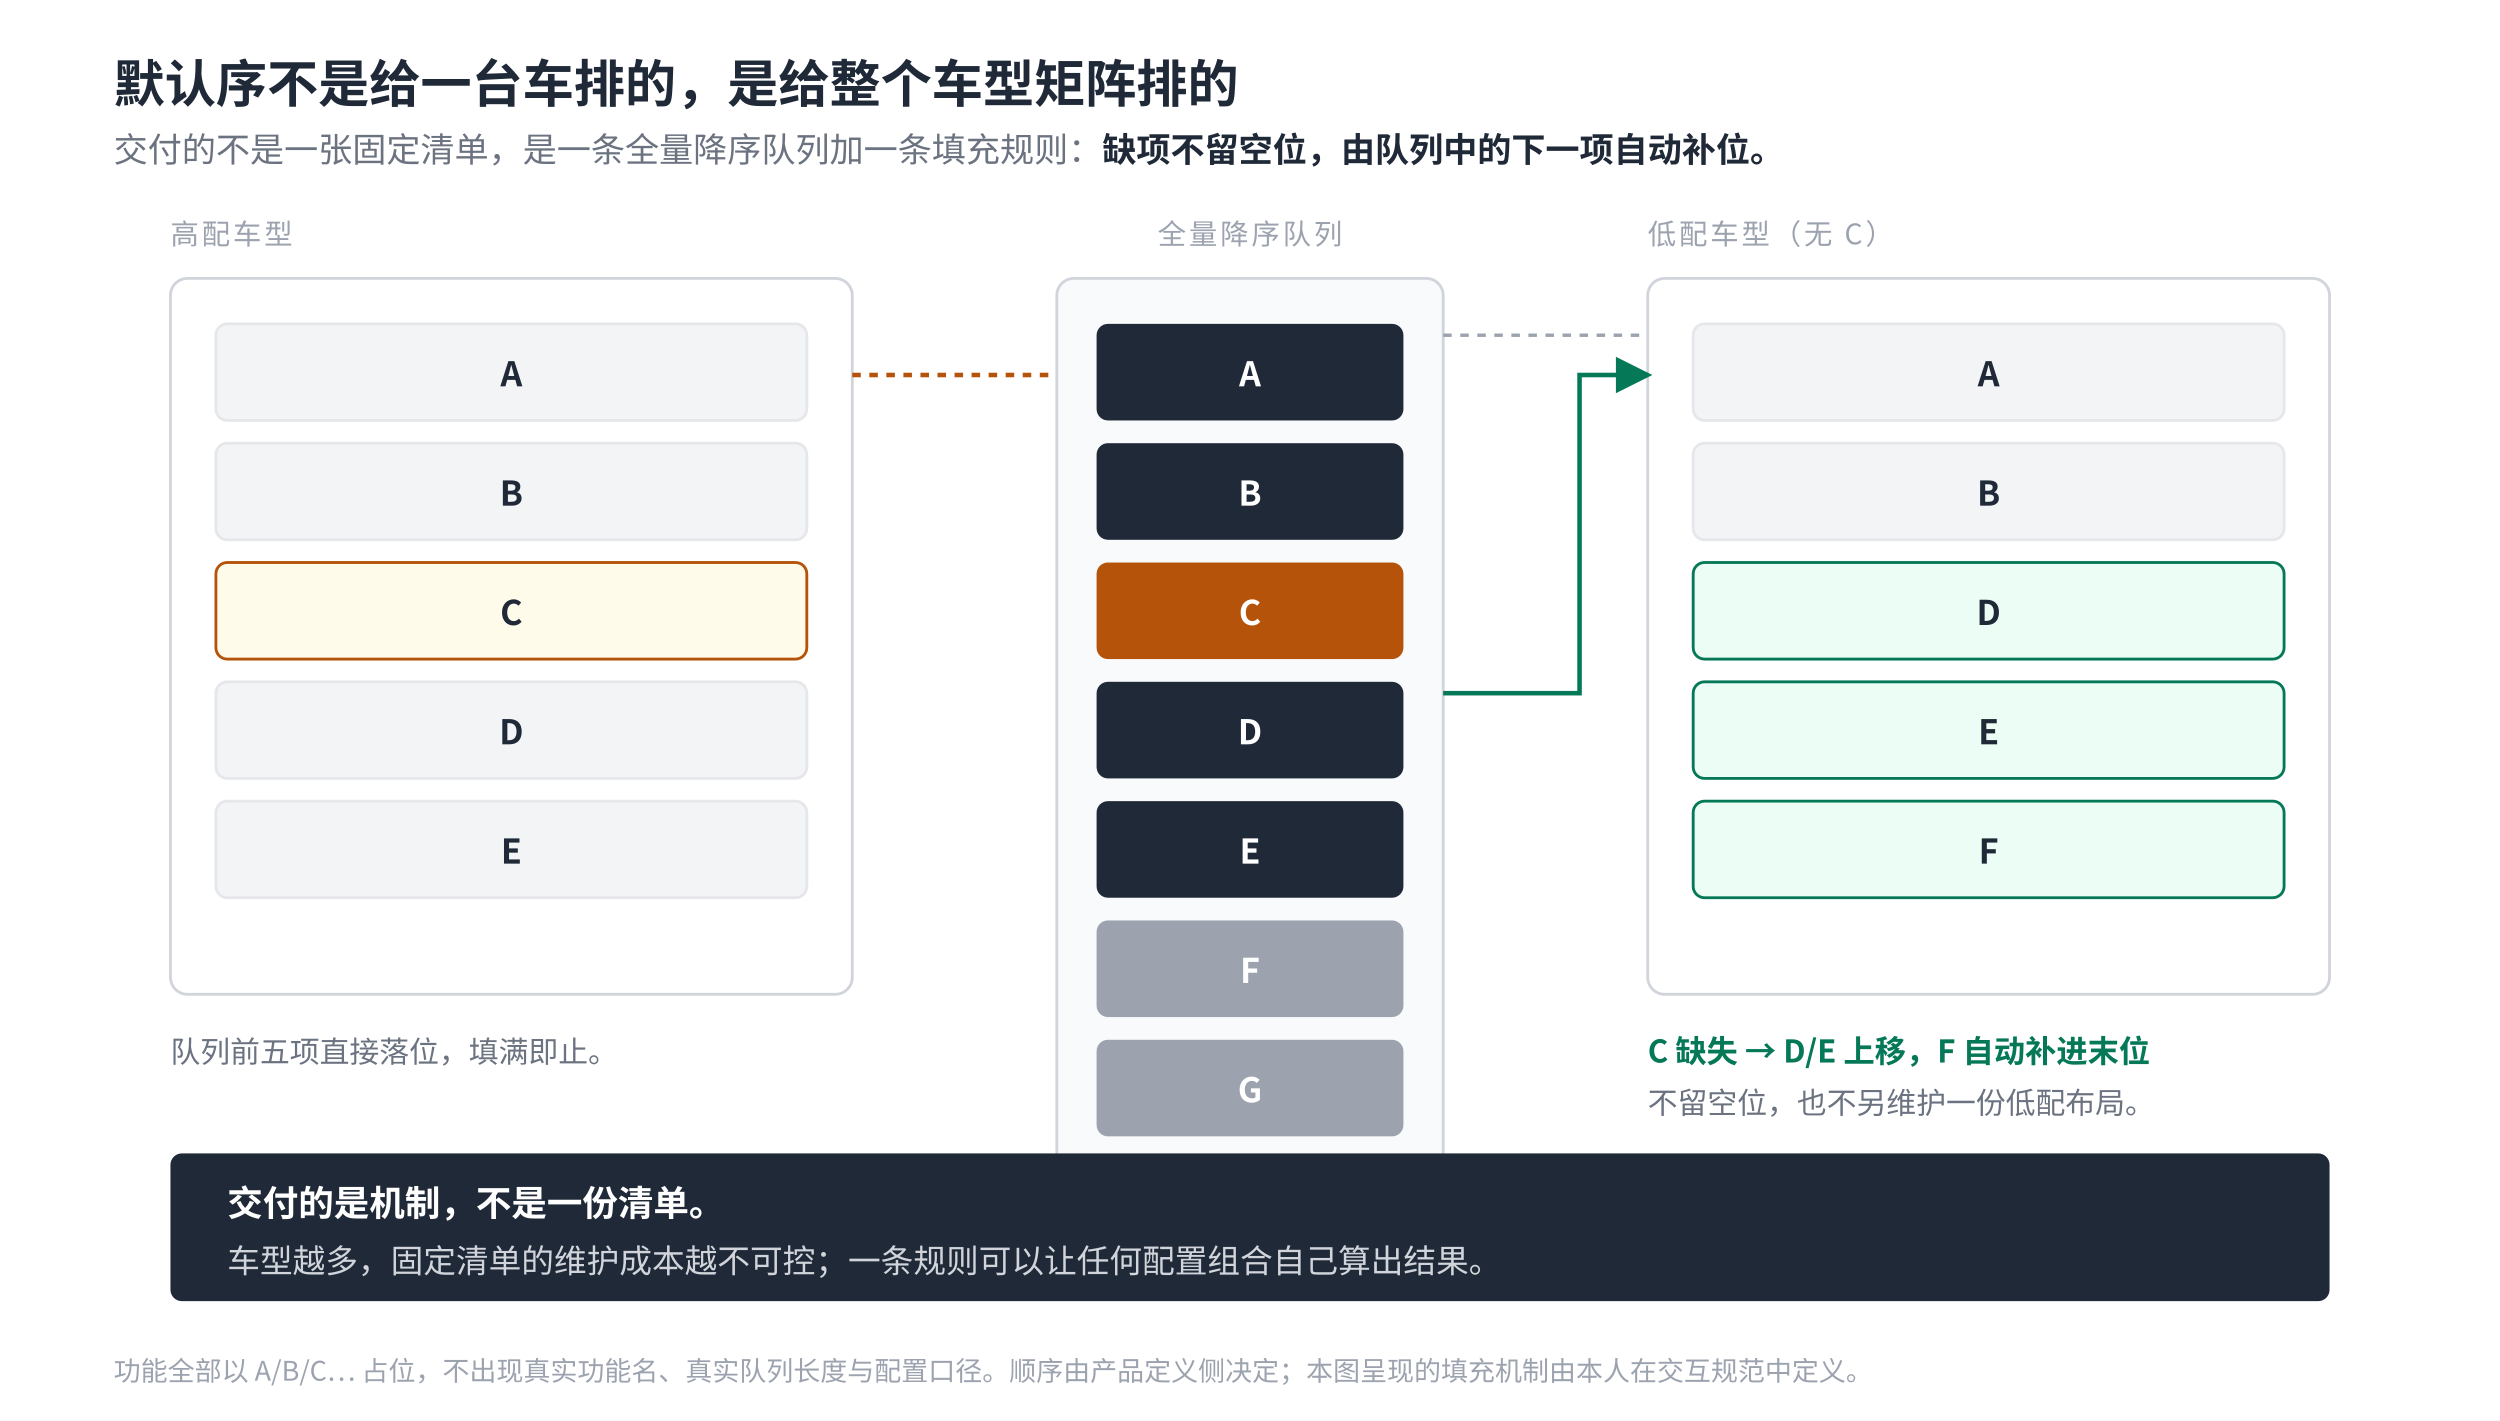
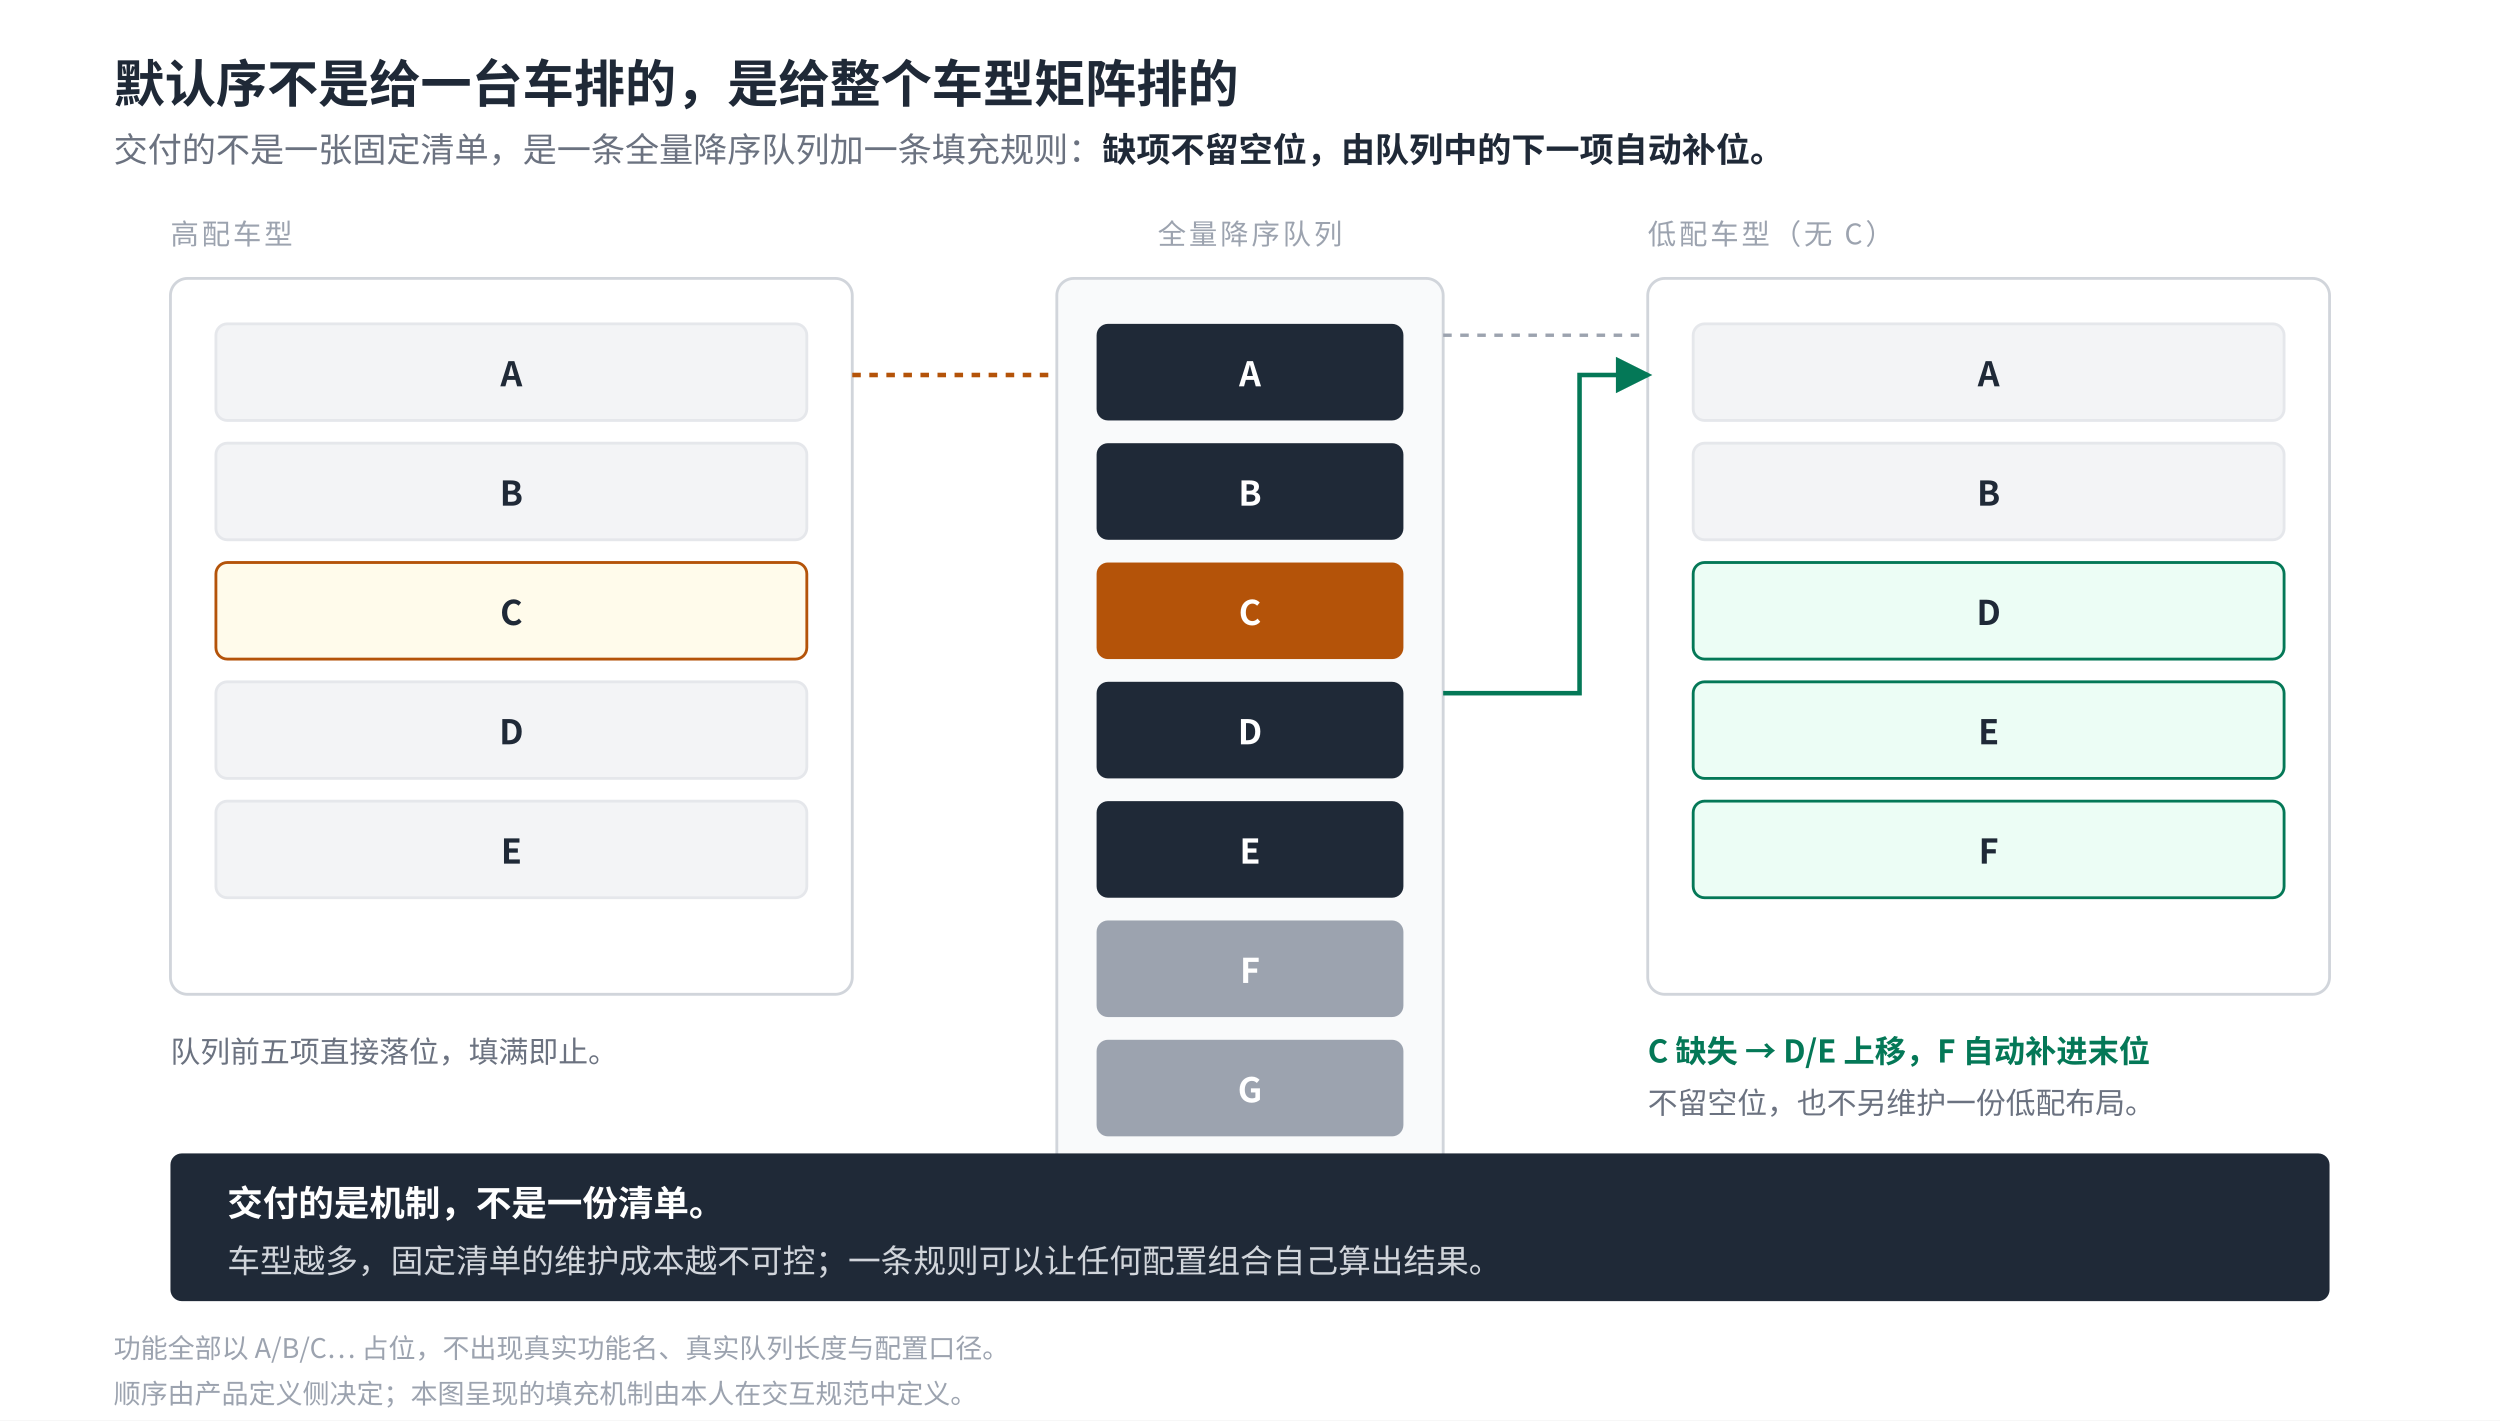
<svg xmlns="http://www.w3.org/2000/svg" viewBox="0 0 880 500" font-family="PingFang SC, Noto Sans CJK SC, Microsoft YaHei, sans-serif">
  <style>
    .title{font-size:18px;font-weight:700;fill:#1f2937}
    .sub{font-size:12px;fill:#6b7280}
    .kicker{font-size:10px;fill:#9ca3af;letter-spacing:1px}
    .slot{font-size:12px;font-weight:700;fill:#1f2937}
    .cap{font-size:10.5px;fill:#6b7280}
    .miss{font-size:10.5px;font-weight:700;fill:#b45309}
    .ok{font-size:11px;font-weight:700;fill:#047857}
    .src{font-size:9.5px;fill:#9ca3af}
  </style>
  <rect width="880" height="500" fill="#ffffff" />
  <text x="40" y="36" class="title">默认序不是给一台车排的，是给整个车型矩阵排的</text>
  <text x="40" y="57" class="sub">交付的不是一张固定清单，是一条全量降序队列加一条填充规则：<tspan font-weight="700" fill="#1f2937">缺项不留空位，由队列中的下一项自动补位。</tspan>
  </text>
  <g transform="translate(372,86)">
    <text x="68" y="0" text-anchor="middle" class="kicker">全量降序队列</text>
    <rect x="0" y="12" width="136" height="336" rx="6" fill="#f9fafb" stroke="#d1d5db" />
    <g>
      <rect x="14" y="28" width="108" height="34" rx="4" fill="#1f2937" />
      <text x="68" y="50" text-anchor="middle" font-size="12" font-weight="700" fill="#ffffff">A</text>
      <rect x="14" y="70" width="108" height="34" rx="4" fill="#1f2937" />
      <text x="68" y="92" text-anchor="middle" font-size="12" font-weight="700" fill="#ffffff">B</text>
      <rect x="14" y="112" width="108" height="34" rx="4" fill="#b45309" />
      <text x="68" y="134" text-anchor="middle" font-size="12" font-weight="700" fill="#ffffff">C</text>
      <rect x="14" y="154" width="108" height="34" rx="4" fill="#1f2937" />
      <text x="68" y="176" text-anchor="middle" font-size="12" font-weight="700" fill="#ffffff">D</text>
      <rect x="14" y="196" width="108" height="34" rx="4" fill="#1f2937" />
      <text x="68" y="218" text-anchor="middle" font-size="12" font-weight="700" fill="#ffffff">E</text>
      <rect x="14" y="238" width="108" height="34" rx="4" fill="#9ca3af" />
      <text x="68" y="260" text-anchor="middle" font-size="12" font-weight="700" fill="#ffffff">F</text>
      <rect x="14" y="280" width="108" height="34" rx="4" fill="#9ca3af" />
      <text x="68" y="302" text-anchor="middle" font-size="12" font-weight="700" fill="#ffffff">G</text>
    </g>
    <text x="68" y="334" text-anchor="middle" class="cap">C ＝ 仅高配配备</text>
  </g>
  <g transform="translate(60,86)">
    <text x="0" y="0" class="kicker">高配车型</text>
    <rect x="0" y="12" width="240" height="252" rx="6" fill="#ffffff" stroke="#d1d5db" />
    <rect x="16" y="28" width="208" height="34" rx="4" fill="#f3f4f6" stroke="#e5e7eb" />
    <text x="120" y="50" text-anchor="middle" class="slot">A</text>
    <rect x="16" y="70" width="208" height="34" rx="4" fill="#f3f4f6" stroke="#e5e7eb" />
    <text x="120" y="92" text-anchor="middle" class="slot">B</text>
    <rect x="16" y="112" width="208" height="34" rx="4" fill="#fffbeb" stroke="#b45309" />
    <text x="120" y="134" text-anchor="middle" class="slot">C</text>
    <rect x="16" y="154" width="208" height="34" rx="4" fill="#f3f4f6" stroke="#e5e7eb" />
    <text x="120" y="176" text-anchor="middle" class="slot">D</text>
    <rect x="16" y="196" width="208" height="34" rx="4" fill="#f3f4f6" stroke="#e5e7eb" />
    <text x="120" y="218" text-anchor="middle" class="slot">E</text>
    <text x="0" y="288" class="cap">队列前五项直接落位，填满即止。</text>
  </g>
  <g transform="translate(580,86)">
    <text x="0" y="0" class="kicker">低配车型（无 C）</text>
    <rect x="0" y="12" width="240" height="252" rx="6" fill="#ffffff" stroke="#d1d5db" />
    <rect x="16" y="28" width="208" height="34" rx="4" fill="#f3f4f6" stroke="#e5e7eb" />
    <text x="120" y="50" text-anchor="middle" class="slot">A</text>
    <rect x="16" y="70" width="208" height="34" rx="4" fill="#f3f4f6" stroke="#e5e7eb" />
    <text x="120" y="92" text-anchor="middle" class="slot">B</text>
    <rect x="16" y="112" width="208" height="34" rx="4" fill="#ecfdf5" stroke="#047857" />
    <text x="120" y="134" text-anchor="middle" class="slot">D</text>
    <rect x="16" y="154" width="208" height="34" rx="4" fill="#ecfdf5" stroke="#047857" />
    <text x="120" y="176" text-anchor="middle" class="slot">E</text>
    <rect x="16" y="196" width="208" height="34" rx="4" fill="#ecfdf5" stroke="#047857" />
    <text x="120" y="218" text-anchor="middle" class="slot">F</text>
    <text x="0" y="288" class="ok">C 缺失 → D/E 上移，F 自动补进末位</text>
    <text x="0" y="306" class="cap">不留空位，也不另维护一份低配布局。</text>
  </g>
  <path d="M508 118 L580 118" stroke="#9ca3af" stroke-width="1.2" stroke-dasharray="3 3" />
  <path d="M508 244 L556 244 L556 132 L580 132" stroke="#047857" stroke-width="1.6" fill="none" marker-end="url(#f5bA)" />
  <path d="M300 132 L372 132" stroke="#b45309" stroke-width="1.6" stroke-dasharray="3 3" />
  <defs>
    <marker id="f5bA" markerWidth="8" markerHeight="8" refX="7" refY="4" orient="auto">
      <path d="M0 0 L8 4 L0 8 z" fill="#047857" />
    </marker>
  </defs>
  <g transform="translate(60,406)">
    <rect x="0" y="0" width="760" height="52" rx="4" fill="#1f2937" />
    <text x="20" y="22" font-size="12.5" font-weight="700" fill="#ffffff">交付的是机制，不是一份清单。</text>
    <text x="20" y="42" font-size="11.5" fill="#d1d5db">车型越多，固定清单的维护成本越不可控；一条规则可以让任何配置组合自己算出结果。</text>
  </g>
-   <text x="40" y="486" class="src">功能全部以 A/B/C… 占位，不出现真实功能名、真实队列长度与配置口径。顺序由产品定义侧决定；本图呈现的填充机制由本人在交互规范中定义。</text>
+   <text x="40" y="478" class="src">功能全部以 A/B/C… 占位，不出现真实功能名、真实队列长度与配置口径。</text>
+   <text x="40" y="494" class="src">顺序由产品定义侧决定；本图呈现的填充机制由本人在交互规范中定义。</text>
</svg>
